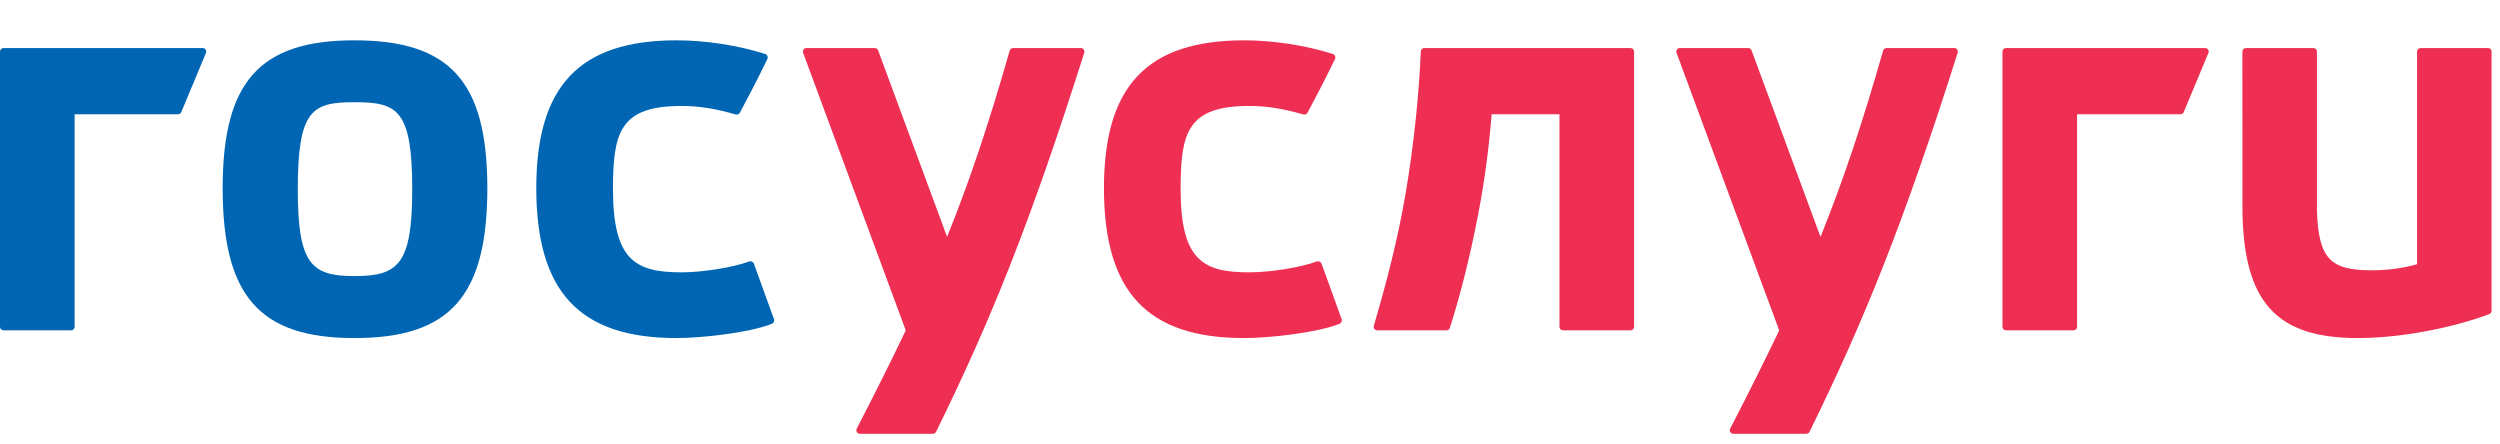
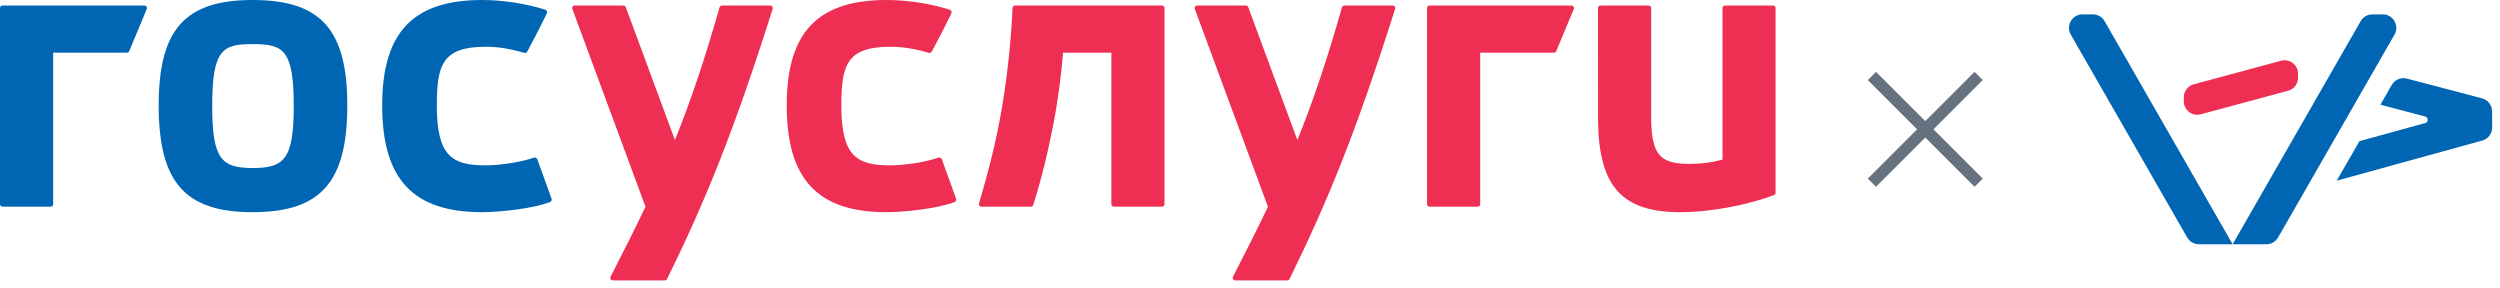
- <svg xmlns="http://www.w3.org/2000/svg" width="124" height="22" viewBox="0 0 124 22" fill="none">
-   <path d="M71.749 16.384H68.307C68.192 16.384 68.109 16.272 68.14 16.161C68.715 14.202 69.315 11.985 69.73 9.527C70.156 6.986 70.379 4.643 70.473 2.552C70.477 2.457 70.553 2.384 70.647 2.384H80.876C80.973 2.384 81.051 2.462 81.051 2.559V16.209C81.051 16.306 80.973 16.384 80.876 16.384H77.525C77.428 16.384 77.35 16.306 77.35 16.209V5.666H73.986C73.862 7.222 73.654 8.894 73.312 10.658C72.914 12.725 72.443 14.6 71.913 16.265C71.892 16.335 71.823 16.384 71.749 16.384Z" fill="#EE2F53" />
-   <path d="M0 2.559C0 2.462 0.078 2.384 0.175 2.384H10.057C10.18 2.384 10.264 2.511 10.216 2.626L8.992 5.559C8.96 5.637 8.886 5.672 8.815 5.665C8.81 5.666 8.804 5.666 8.798 5.666H3.701V16.209C3.701 16.306 3.623 16.384 3.526 16.384H0.175C0.078 16.384 0 16.306 0 16.209V2.559Z" fill="#0066B3" />
-   <path d="M99.322 2.559C99.322 2.462 99.4 2.384 99.497 2.384H109.379C109.502 2.384 109.586 2.511 109.538 2.626L108.314 5.559C108.282 5.637 108.208 5.672 108.138 5.665C108.132 5.666 108.126 5.666 108.12 5.666H103.023V16.209C103.023 16.306 102.945 16.384 102.848 16.384H99.497C99.4 16.384 99.322 16.306 99.322 16.209V2.559Z" fill="#EE2F53" />
-   <path d="M39.997 2.384C39.876 2.384 39.791 2.503 39.833 2.616L44.925 16.386C44.207 17.897 43.408 19.487 42.495 21.26C42.435 21.376 42.519 21.516 42.65 21.516H46.272C46.338 21.516 46.399 21.479 46.428 21.42C49.109 15.965 51.082 11.13 53.779 2.615C53.815 2.502 53.732 2.384 53.613 2.384H50.249C50.17 2.384 50.102 2.437 50.08 2.512C49.042 6.152 48.084 9.002 46.975 11.748L43.554 2.497C43.529 2.429 43.463 2.384 43.39 2.384H39.997Z" fill="#EE2F53" />
-   <path d="M83.319 2.384C83.198 2.384 83.114 2.503 83.155 2.616L88.248 16.386C87.529 17.897 86.731 19.487 85.817 21.26C85.758 21.376 85.841 21.516 85.972 21.516H89.594C89.66 21.516 89.721 21.479 89.751 21.42C92.431 15.965 94.404 11.13 97.101 2.615C97.138 2.502 97.054 2.384 96.936 2.384H93.571C93.493 2.384 93.424 2.437 93.402 2.512C92.364 6.152 91.407 9.002 90.297 11.748L86.876 2.497C86.851 2.429 86.786 2.384 86.713 2.384H83.319Z" fill="#EE2F53" />
-   <path d="M65.55 13.08C65.533 13.036 65.499 12.998 65.454 12.977C65.409 12.956 65.356 12.956 65.311 12.97C64.508 13.267 63.001 13.508 61.951 13.508C59.654 13.508 58.559 12.891 58.559 9.382C58.559 6.578 58.895 5.256 61.951 5.256C62.817 5.256 63.621 5.381 64.643 5.677C64.726 5.702 64.816 5.664 64.854 5.588C65.235 4.874 65.696 4.001 66.216 2.931C66.24 2.883 66.24 2.828 66.219 2.78C66.198 2.731 66.157 2.693 66.105 2.676C64.761 2.248 63.157 2 61.712 2C56.9 2 54.756 4.26 54.756 9.331C54.756 14.474 56.9 16.768 61.712 16.768C62.918 16.768 65.294 16.516 66.441 16.061C66.531 16.023 66.579 15.919 66.545 15.83L65.55 13.08Z" fill="#EE2F53" />
-   <path d="M37.395 13.08C37.378 13.036 37.343 12.998 37.298 12.977C37.253 12.956 37.201 12.956 37.156 12.97C36.352 13.267 34.845 13.508 33.795 13.508C31.499 13.508 30.404 12.891 30.404 9.382C30.404 6.578 30.74 5.256 33.795 5.256C34.662 5.256 35.465 5.381 36.487 5.677C36.57 5.702 36.66 5.664 36.699 5.588C37.08 4.874 37.541 4.001 38.06 2.931C38.084 2.883 38.084 2.828 38.064 2.78C38.043 2.731 38.001 2.693 37.949 2.676C36.605 2.248 35.001 2 33.556 2C28.744 2 26.6 4.26 26.6 9.331C26.6 14.474 28.744 16.768 33.556 16.768C34.762 16.768 37.139 16.516 38.285 16.061C38.375 16.023 38.424 15.919 38.389 15.83L37.395 13.08Z" fill="#0066B3" />
-   <path d="M17.581 2C12.876 2 11.044 4.055 11.044 9.33C11.044 14.685 12.876 16.768 17.581 16.768C22.323 16.768 24.172 14.685 24.172 9.33C24.172 4.055 22.323 2 17.581 2ZM17.581 13.694C15.437 13.694 14.77 13.101 14.77 9.382C14.77 5.423 15.499 5.07 17.581 5.07C19.703 5.07 20.446 5.423 20.446 9.382C20.446 13.101 19.765 13.694 17.581 13.694Z" fill="#0066B3" />
-   <path d="M123.41 2.384H120.061C119.963 2.384 119.886 2.461 119.886 2.558V13.107C119.16 13.309 118.435 13.406 117.618 13.406C115.587 13.406 114.998 12.835 114.921 10.452V2.558C114.921 2.461 114.844 2.384 114.746 2.384H111.397C111.299 2.384 111.222 2.461 111.222 2.558V2.579C111.222 2.579 111.222 10.518 111.226 10.529C111.306 15.012 112.932 16.768 116.948 16.768C119.293 16.768 121.91 16.172 123.463 15.58C123.536 15.556 123.581 15.486 123.581 15.409V2.579V2.558C123.585 2.461 123.508 2.384 123.41 2.384Z" fill="#EE2F53" />
+ <svg xmlns="http://www.w3.org/2000/svg" width="174" height="20" viewBox="0 0 174 20" fill="none">
+   <path d="M71.749 14.384H68.307C68.192 14.384 68.109 14.272 68.14 14.161C68.715 12.202 69.315 9.985 69.73 7.527C70.156 4.986 70.379 2.643 70.473 0.552C70.477 0.457 70.553 0.384 70.647 0.384H80.876C80.973 0.384 81.051 0.462 81.051 0.559V14.21C81.051 14.306 80.973 14.384 80.876 14.384H77.525C77.428 14.384 77.35 14.306 77.35 14.21V3.666H73.986C73.862 5.222 73.654 6.894 73.312 8.658C72.914 10.725 72.443 12.6 71.913 14.265C71.892 14.335 71.823 14.384 71.749 14.384Z" fill="#EE2F53" />
+   <path d="M0 0.559C0 0.462 0.078 0.384 0.175 0.384H10.057C10.18 0.384 10.264 0.511 10.216 0.626L8.992 3.559C8.96 3.637 8.886 3.672 8.815 3.665C8.81 3.666 8.804 3.666 8.798 3.666H3.701V14.21C3.701 14.306 3.623 14.384 3.526 14.384H0.175C0.078 14.384 0 14.306 0 14.21V0.559Z" fill="#0066B3" />
+   <path d="M99.322 0.559C99.322 0.462 99.4 0.384 99.497 0.384H109.379C109.502 0.384 109.586 0.511 109.538 0.626L108.314 3.559C108.282 3.637 108.208 3.672 108.138 3.665C108.132 3.666 108.126 3.666 108.12 3.666H103.023V14.21C103.023 14.306 102.945 14.384 102.848 14.384H99.497C99.4 14.384 99.322 14.306 99.322 14.21V0.559Z" fill="#EE2F53" />
+   <path d="M39.997 0.384C39.876 0.384 39.791 0.503 39.833 0.616L44.925 14.386C44.207 15.897 43.408 17.487 42.495 19.26C42.435 19.376 42.519 19.516 42.65 19.516H46.272C46.338 19.516 46.399 19.479 46.428 19.42C49.109 13.965 51.082 9.13 53.779 0.615C53.815 0.502 53.732 0.384 53.613 0.384H50.249C50.17 0.384 50.102 0.437 50.08 0.512C49.042 4.152 48.084 7.002 46.975 9.748L43.554 0.497C43.529 0.429 43.463 0.384 43.39 0.384H39.997Z" fill="#EE2F53" />
+   <path d="M83.319 0.384C83.198 0.384 83.114 0.503 83.155 0.616L88.248 14.386C87.529 15.897 86.731 17.487 85.817 19.26C85.758 19.376 85.841 19.516 85.972 19.516H89.594C89.66 19.516 89.721 19.479 89.751 19.42C92.431 13.965 94.404 9.13 97.101 0.615C97.138 0.502 97.054 0.384 96.936 0.384H93.571C93.493 0.384 93.424 0.437 93.402 0.512C92.364 4.152 91.407 7.002 90.297 9.748L86.876 0.497C86.851 0.429 86.786 0.384 86.713 0.384H83.319Z" fill="#EE2F53" />
+   <path d="M65.55 11.08C65.533 11.036 65.499 10.998 65.454 10.977C65.409 10.956 65.356 10.956 65.311 10.97C64.508 11.267 63.001 11.508 61.951 11.508C59.654 11.508 58.559 10.891 58.559 7.382C58.559 4.578 58.895 3.256 61.951 3.256C62.817 3.256 63.621 3.381 64.643 3.677C64.726 3.702 64.816 3.664 64.854 3.588C65.235 2.874 65.696 2.001 66.216 0.931C66.24 0.883 66.24 0.828 66.219 0.78C66.198 0.731 66.157 0.693 66.105 0.676C64.761 0.248 63.157 0 61.712 0C56.9 0 54.756 2.26 54.756 7.331C54.756 12.474 56.9 14.768 61.712 14.768C62.918 14.768 65.294 14.516 66.441 14.061C66.531 14.023 66.579 13.919 66.545 13.83L65.55 11.08Z" fill="#EE2F53" />
+   <path d="M37.395 11.08C37.378 11.036 37.343 10.998 37.298 10.977C37.253 10.956 37.201 10.956 37.156 10.97C36.352 11.267 34.845 11.508 33.795 11.508C31.499 11.508 30.404 10.891 30.404 7.382C30.404 4.578 30.74 3.256 33.795 3.256C34.662 3.256 35.465 3.381 36.487 3.677C36.57 3.702 36.66 3.664 36.699 3.588C37.08 2.874 37.541 2.001 38.06 0.931C38.084 0.883 38.084 0.828 38.064 0.78C38.043 0.731 38.001 0.693 37.949 0.676C36.605 0.248 35.001 0 33.556 0C28.744 0 26.6 2.26 26.6 7.331C26.6 12.474 28.744 14.768 33.556 14.768C34.762 14.768 37.139 14.516 38.285 14.061C38.375 14.023 38.424 13.919 38.389 13.83L37.395 11.08Z" fill="#0066B3" />
+   <path d="M17.581 0C12.876 0 11.044 2.055 11.044 7.33C11.044 12.685 12.876 14.768 17.581 14.768C22.323 14.768 24.172 12.685 24.172 7.33C24.172 2.055 22.323 0 17.581 0ZM17.581 11.694C15.437 11.694 14.77 11.101 14.77 7.382C14.77 3.423 15.499 3.07 17.581 3.07C19.703 3.07 20.446 3.423 20.446 7.382C20.446 11.101 19.765 11.694 17.581 11.694Z" fill="#0066B3" />
+   <path d="M123.41 0.384H120.061C119.963 0.384 119.886 0.461 119.886 0.558V11.107C119.16 11.309 118.435 11.406 117.618 11.406C115.587 11.406 114.998 10.835 114.921 8.452V0.558C114.921 0.461 114.844 0.384 114.746 0.384H111.397C111.299 0.384 111.222 0.461 111.222 0.558V0.579C111.222 0.579 111.222 8.518 111.226 8.529C111.306 13.012 112.932 14.768 116.948 14.768C119.293 14.768 121.91 14.172 123.463 13.58C123.536 13.556 123.581 13.486 123.581 13.409V0.558C123.585 0.461 123.508 0.384 123.41 0.384Z" fill="#EE2F53" />
+   <path d="M138 5.571L137.429 5L134 8.429L130.571 5L130 5.571L133.429 9L130 12.429L130.571 13L134 9.571L137.429 13L138 12.429L134.571 9L138 5.571Z" fill="#66727F" />
+   <path d="M172.768 9.781C173.178 9.668 173.46 9.293 173.457 8.867L173.449 7.748C173.446 7.323 173.159 6.952 172.749 6.844L167.517 5.469C167.108 5.362 166.679 5.542 166.468 5.909L165.676 7.286L166.115 7.404L168.794 8.109C169.026 8.17 169.028 8.499 168.797 8.563L164.215 9.826L162.635 12.575L172.768 9.781Z" fill="#0066B3" />
+   <path d="M155.392 17H157.742C158.077 17 158.387 16.82 158.554 16.529L166.657 2.411C167.017 1.784 166.566 1 165.845 1H165.116C164.781 1 164.472 1.18 164.304 1.471L155.392 17Z" fill="#0066B3" />
+   <path d="M145.667 1H144.938C144.217 1 143.767 1.784 144.127 2.411L152.229 16.529C152.397 16.82 152.706 17 153.041 17H155.392L146.479 1.471C146.312 1.18 146.002 1 145.667 1Z" fill="#0066B3" />
+   <path d="M151.992 7.046V6.775C151.992 6.349 152.277 5.976 152.687 5.866L158.766 4.227C159.361 4.067 159.945 4.517 159.945 5.136V5.407C159.945 5.833 159.661 6.206 159.251 6.316L153.172 7.955C152.577 8.115 151.992 7.665 151.992 7.046Z" fill="#EE2F53" />
</svg>
